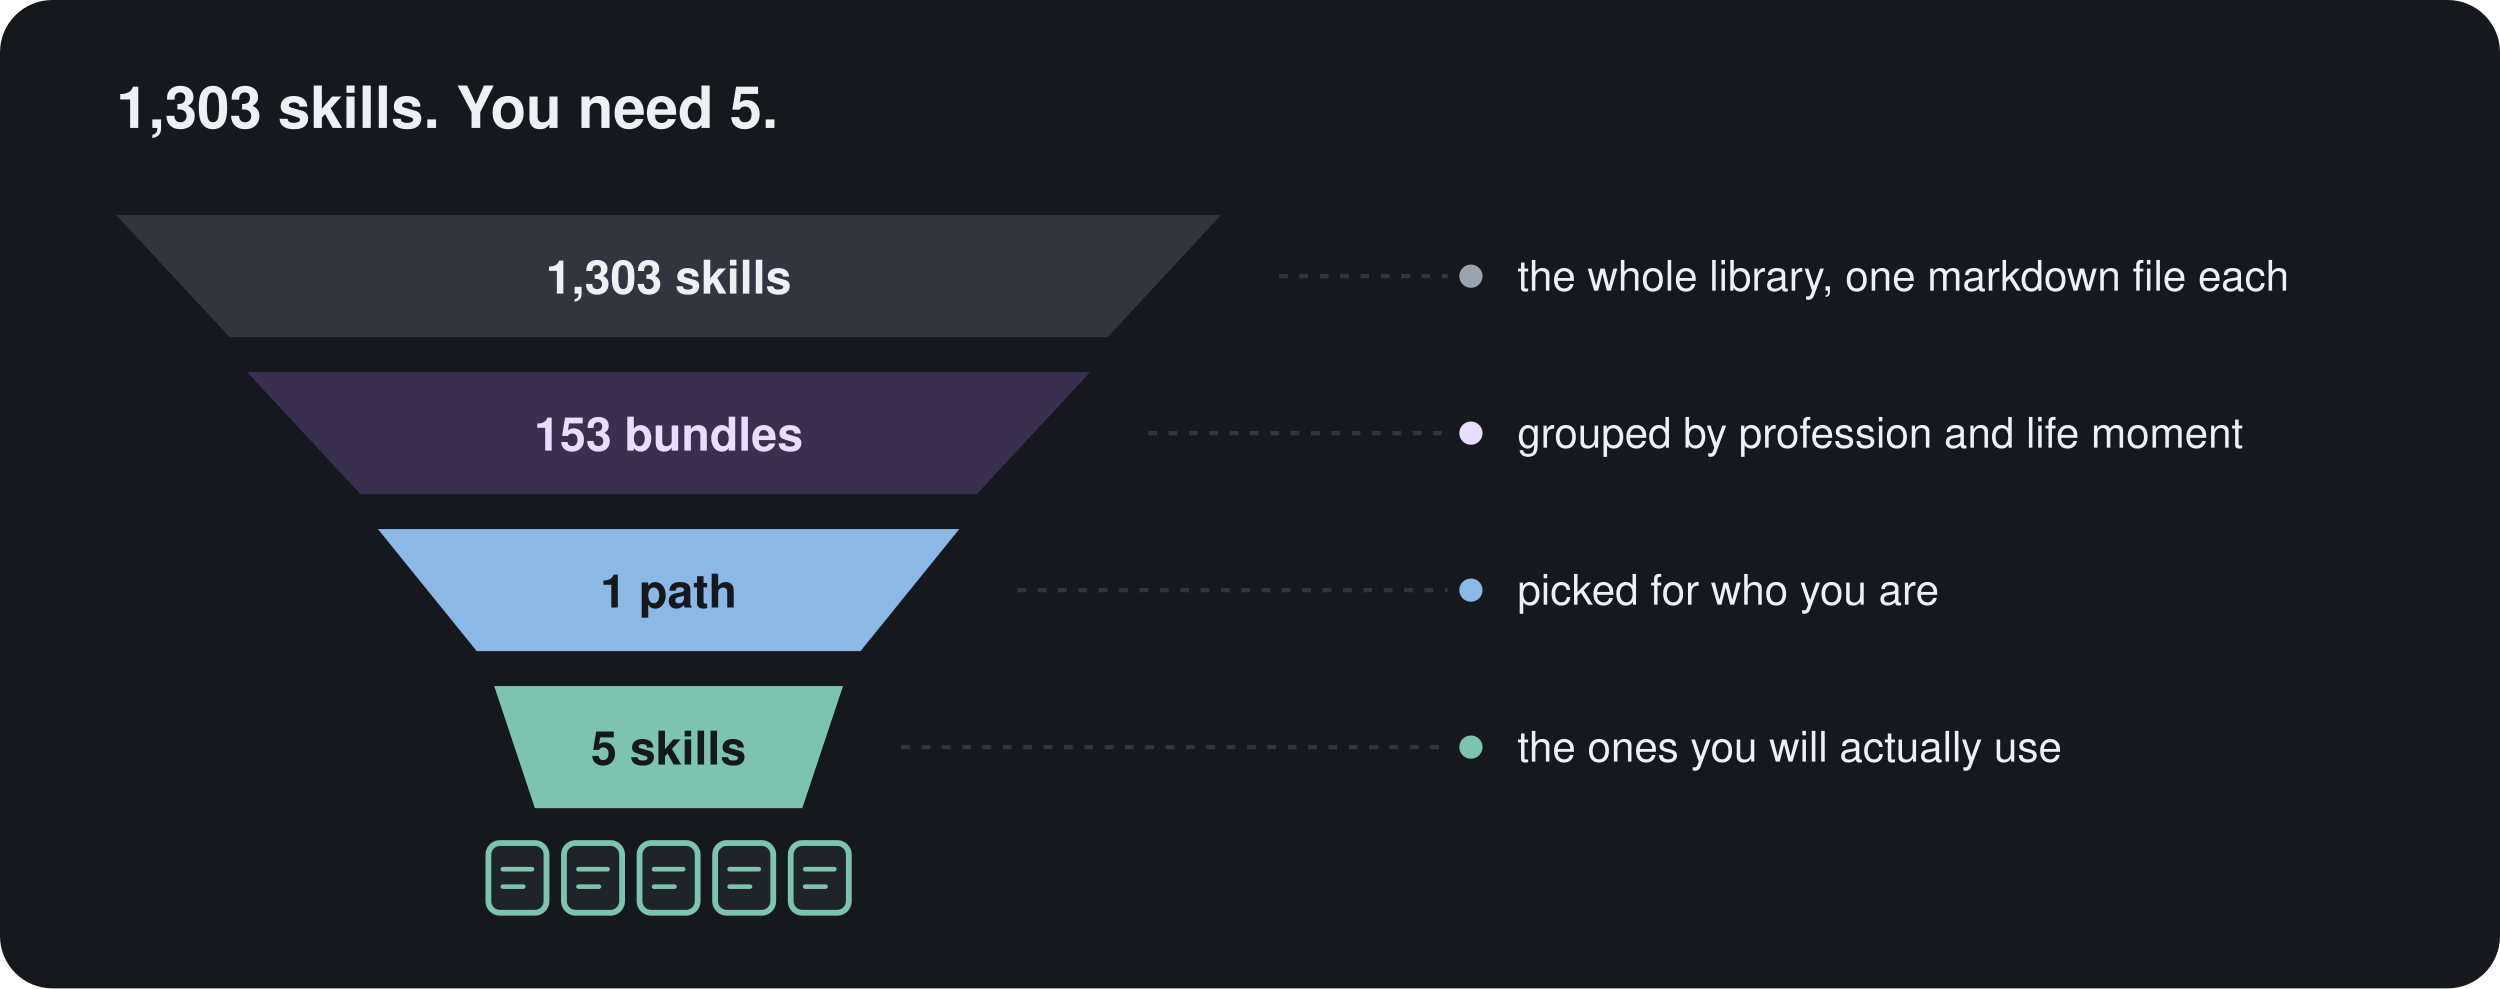
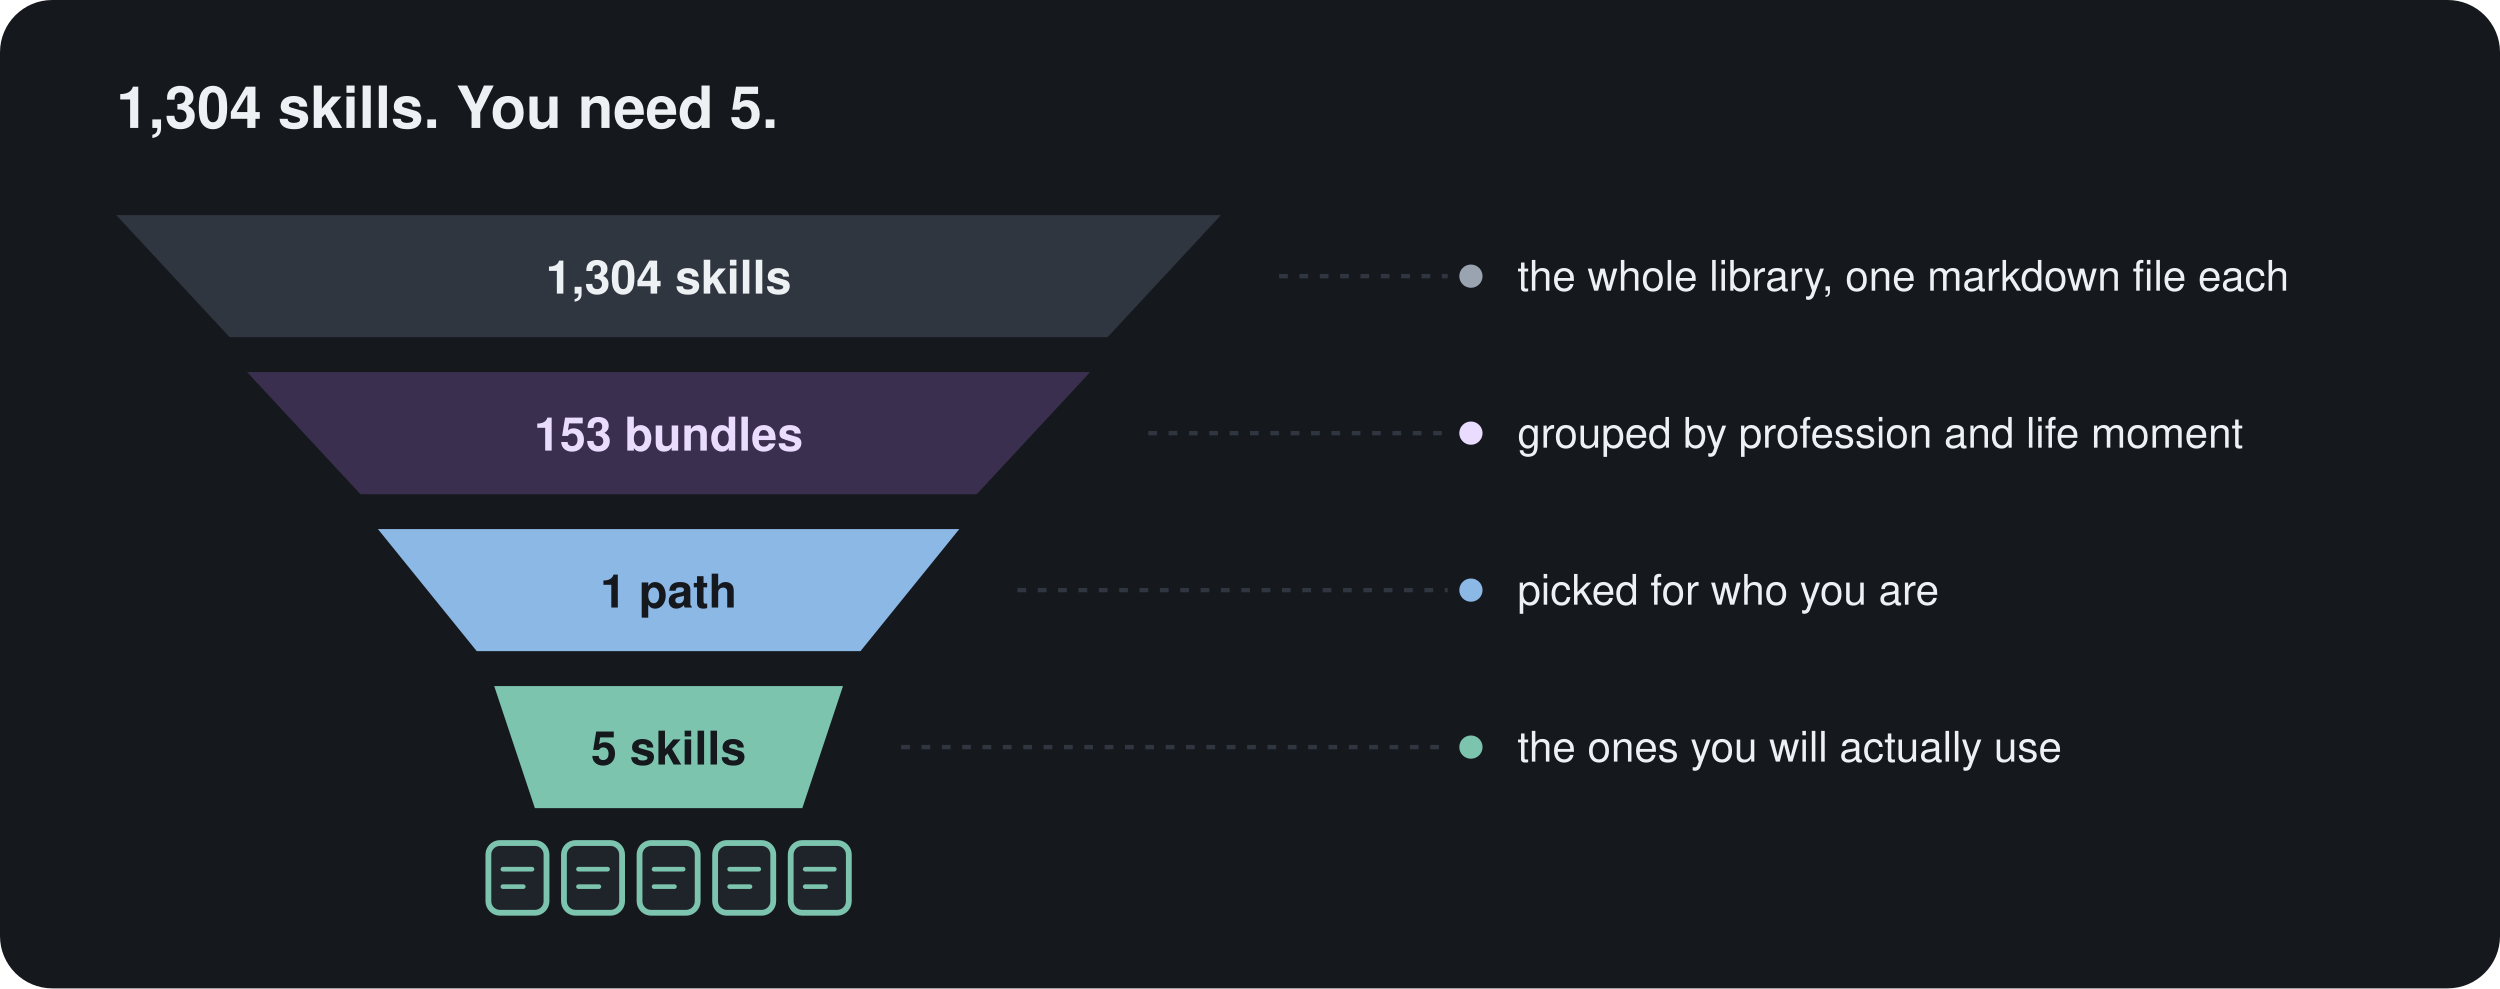
- <svg xmlns="http://www.w3.org/2000/svg" width="860" height="340" viewBox="0 0 860 340" role="img" aria-label="A funnel: 1,303 skills in the library, 153 bundles, one path picked for you, and the 5 skills you will actually use.">
+ <svg xmlns="http://www.w3.org/2000/svg" width="860" height="340" viewBox="0 0 860 340" role="img" aria-label="A funnel: 1,304 skills in the library, 153 bundles, one path picked for you, and the 5 skills you will actually use.">
  <style>
    text{font-family:-apple-system, BlinkMacSystemFont, 'Segoe UI', 'PingFang SC', 'Microsoft YaHei', Helvetica, Arial, sans-serif}
    .ttl{font-size:20px;font-weight:700;fill:#eef1f4}
    .big{font-size:16px;font-weight:700}
    .small{font-size:14.5px;fill:#eef1f4}
    @keyframes rin{0%{opacity:0;transform:translateY(8px)}6%,100%{opacity:1;transform:none}}
    .r0{animation:rin 8s 0.00s infinite both}.r1{animation:rin 8s 0.50s infinite both}.r2{animation:rin 8s 1.00s infinite both}.r3{animation:rin 8s 1.50s infinite both}@keyframes drop0{0%{transform:translate(0,0);opacity:0}8%{opacity:1}70%{transform:translate(108px,208px);opacity:1}82%,100%{transform:translate(108px,208px);opacity:0}}.d0{animation:drop0 3.6s 0.00s ease-in infinite}@keyframes drop1{0%{transform:translate(0,0);opacity:0}8%{opacity:1}70%{transform:translate(54px,208px);opacity:1}82%,100%{transform:translate(54px,208px);opacity:0}}.d1{animation:drop1 3.6s 0.45s ease-in infinite}@keyframes drop2{0%{transform:translate(0,0);opacity:0}8%{opacity:1}70%{transform:translate(0px,208px);opacity:1}82%,100%{transform:translate(0px,208px);opacity:0}}.d2{animation:drop2 3.6s 0.90s ease-in infinite}@keyframes drop3{0%{transform:translate(0,0);opacity:0}8%{opacity:1}70%{transform:translate(-54px,208px);opacity:1}82%,100%{transform:translate(-54px,208px);opacity:0}}.d3{animation:drop3 3.6s 1.35s ease-in infinite}@keyframes drop4{0%{transform:translate(0,0);opacity:0}8%{opacity:1}70%{transform:translate(-108px,208px);opacity:1}82%,100%{transform:translate(-108px,208px);opacity:0}}.d4{animation:drop4 3.6s 1.80s ease-in infinite}@keyframes drop5{0%{transform:translate(0,0);opacity:0}8%{opacity:1}70%{transform:translate(81px,208px);opacity:1}82%,100%{transform:translate(81px,208px);opacity:0}}.d5{animation:drop5 3.6s 2.25s ease-in infinite}@keyframes drop6{0%{transform:translate(0,0);opacity:0}8%{opacity:1}70%{transform:translate(-27px,208px);opacity:1}82%,100%{transform:translate(-27px,208px);opacity:0}}.d6{animation:drop6 3.6s 2.70s ease-in infinite}@keyframes drop7{0%{transform:translate(0,0);opacity:0}8%{opacity:1}70%{transform:translate(-81px,208px);opacity:1}82%,100%{transform:translate(-81px,208px);opacity:0}}.d7{animation:drop7 3.6s 3.15s ease-in infinite}
    .dot{opacity:0}
    @keyframes pop{0%,40%{opacity:0;transform:translateY(-6px)}55%,100%{opacity:1;transform:none}}
    .f{animation:pop 8s infinite both}
    @media (prefers-reduced-motion: reduce){.r0,.r1,.r2,.r3,.f{animation:none!important;opacity:1!important}.dot{animation:none!important;opacity:0!important}}
  </style>
  <rect width="860" height="340" rx="18" fill="#15181d" />
-   <text x="40" y="44" class="ttl">1,303 skills. You need 5.</text>
+   <text x="40" y="44" class="ttl">1,304 skills. You need 5.</text>
  <g class="r0">
    <path d="M40 74H420L381 116H79Z" fill="#2f3640" />
-     <text x="230" y="101" text-anchor="middle" class="big" fill="#eef1f4">1,303 skills</text>
+     <text x="230" y="101" text-anchor="middle" class="big" fill="#eef1f4">1,304 skills</text>
    <path d="M440 95H498" stroke="#2f3640" stroke-width="1.5" stroke-dasharray="3 4" />
    <circle cx="506" cy="95" r="4" fill="#9aa4b1" />
    <text x="522" y="100" class="small">the whole library, one markdown file each</text>
  </g>
  <g class="r1">
    <path d="M85 128H375L336 170H124Z" fill="#3b2f4f" />
    <text x="230" y="155" text-anchor="middle" class="big" fill="#e9dcff">153 bundles</text>
    <path d="M395 149H498" stroke="#2f3640" stroke-width="1.5" stroke-dasharray="3 4" />
    <circle cx="506" cy="149" r="4" fill="#e9dcff" />
    <text x="522" y="154" class="small">grouped by profession and life moment</text>
  </g>
  <g class="r2">
    <path d="M130 182H330L296 224H164Z" fill="#8cb8e6" />
    <text x="230" y="209" text-anchor="middle" class="big" fill="#15181d">1 path</text>
    <path d="M350 203H498" stroke="#2f3640" stroke-width="1.5" stroke-dasharray="3 4" />
    <circle cx="506" cy="203" r="4" fill="#8cb8e6" />
    <text x="522" y="208" class="small">picked for who you are</text>
  </g>
  <g class="r3">
    <path d="M170 236H290L276 278H184Z" fill="#7cc4ae" />
    <text x="230" y="263" text-anchor="middle" class="big" fill="#15181d">5 skills</text>
    <path d="M310 257H498" stroke="#2f3640" stroke-width="1.5" stroke-dasharray="3 4" />
    <circle cx="506" cy="257" r="4" fill="#7cc4ae" />
    <text x="522" y="262" class="small">the ones you will actually use</text>
  </g>
  <circle cx="110" cy="60" r="4" fill="#f2a65a" class="dot d0" />
  <circle cx="170" cy="60" r="4" fill="#f2a65a" class="dot d1" />
  <circle cx="230" cy="60" r="4" fill="#f2a65a" class="dot d2" />
  <circle cx="290" cy="60" r="4" fill="#f2a65a" class="dot d3" />
  <circle cx="350" cy="60" r="4" fill="#f2a65a" class="dot d4" />
  <circle cx="140" cy="60" r="4" fill="#f2a65a" class="dot d5" />
  <circle cx="260" cy="60" r="4" fill="#f2a65a" class="dot d6" />
  <circle cx="320" cy="60" r="4" fill="#f2a65a" class="dot d7" />
  <rect x="168" y="290" width="20" height="24" rx="4" fill="#1f242b" stroke="#7cc4ae" stroke-width="2" class="f" style="animation-delay:2.00s" />
  <path d="M173 299h10M173 305h7" stroke="#7cc4ae" stroke-width="1.6" stroke-linecap="round" class="f" style="animation-delay:2.00s" />
  <rect x="194" y="290" width="20" height="24" rx="4" fill="#1f242b" stroke="#7cc4ae" stroke-width="2" class="f" style="animation-delay:2.15s" />
  <path d="M199 299h10M199 305h7" stroke="#7cc4ae" stroke-width="1.6" stroke-linecap="round" class="f" style="animation-delay:2.15s" />
  <rect x="220" y="290" width="20" height="24" rx="4" fill="#1f242b" stroke="#7cc4ae" stroke-width="2" class="f" style="animation-delay:2.30s" />
  <path d="M225 299h10M225 305h7" stroke="#7cc4ae" stroke-width="1.6" stroke-linecap="round" class="f" style="animation-delay:2.30s" />
  <rect x="246" y="290" width="20" height="24" rx="4" fill="#1f242b" stroke="#7cc4ae" stroke-width="2" class="f" style="animation-delay:2.45s" />
  <path d="M251 299h10M251 305h7" stroke="#7cc4ae" stroke-width="1.6" stroke-linecap="round" class="f" style="animation-delay:2.45s" />
  <rect x="272" y="290" width="20" height="24" rx="4" fill="#1f242b" stroke="#7cc4ae" stroke-width="2" class="f" style="animation-delay:2.60s" />
  <path d="M277 299h10M277 305h7" stroke="#7cc4ae" stroke-width="1.6" stroke-linecap="round" class="f" style="animation-delay:2.60s" />
</svg>
